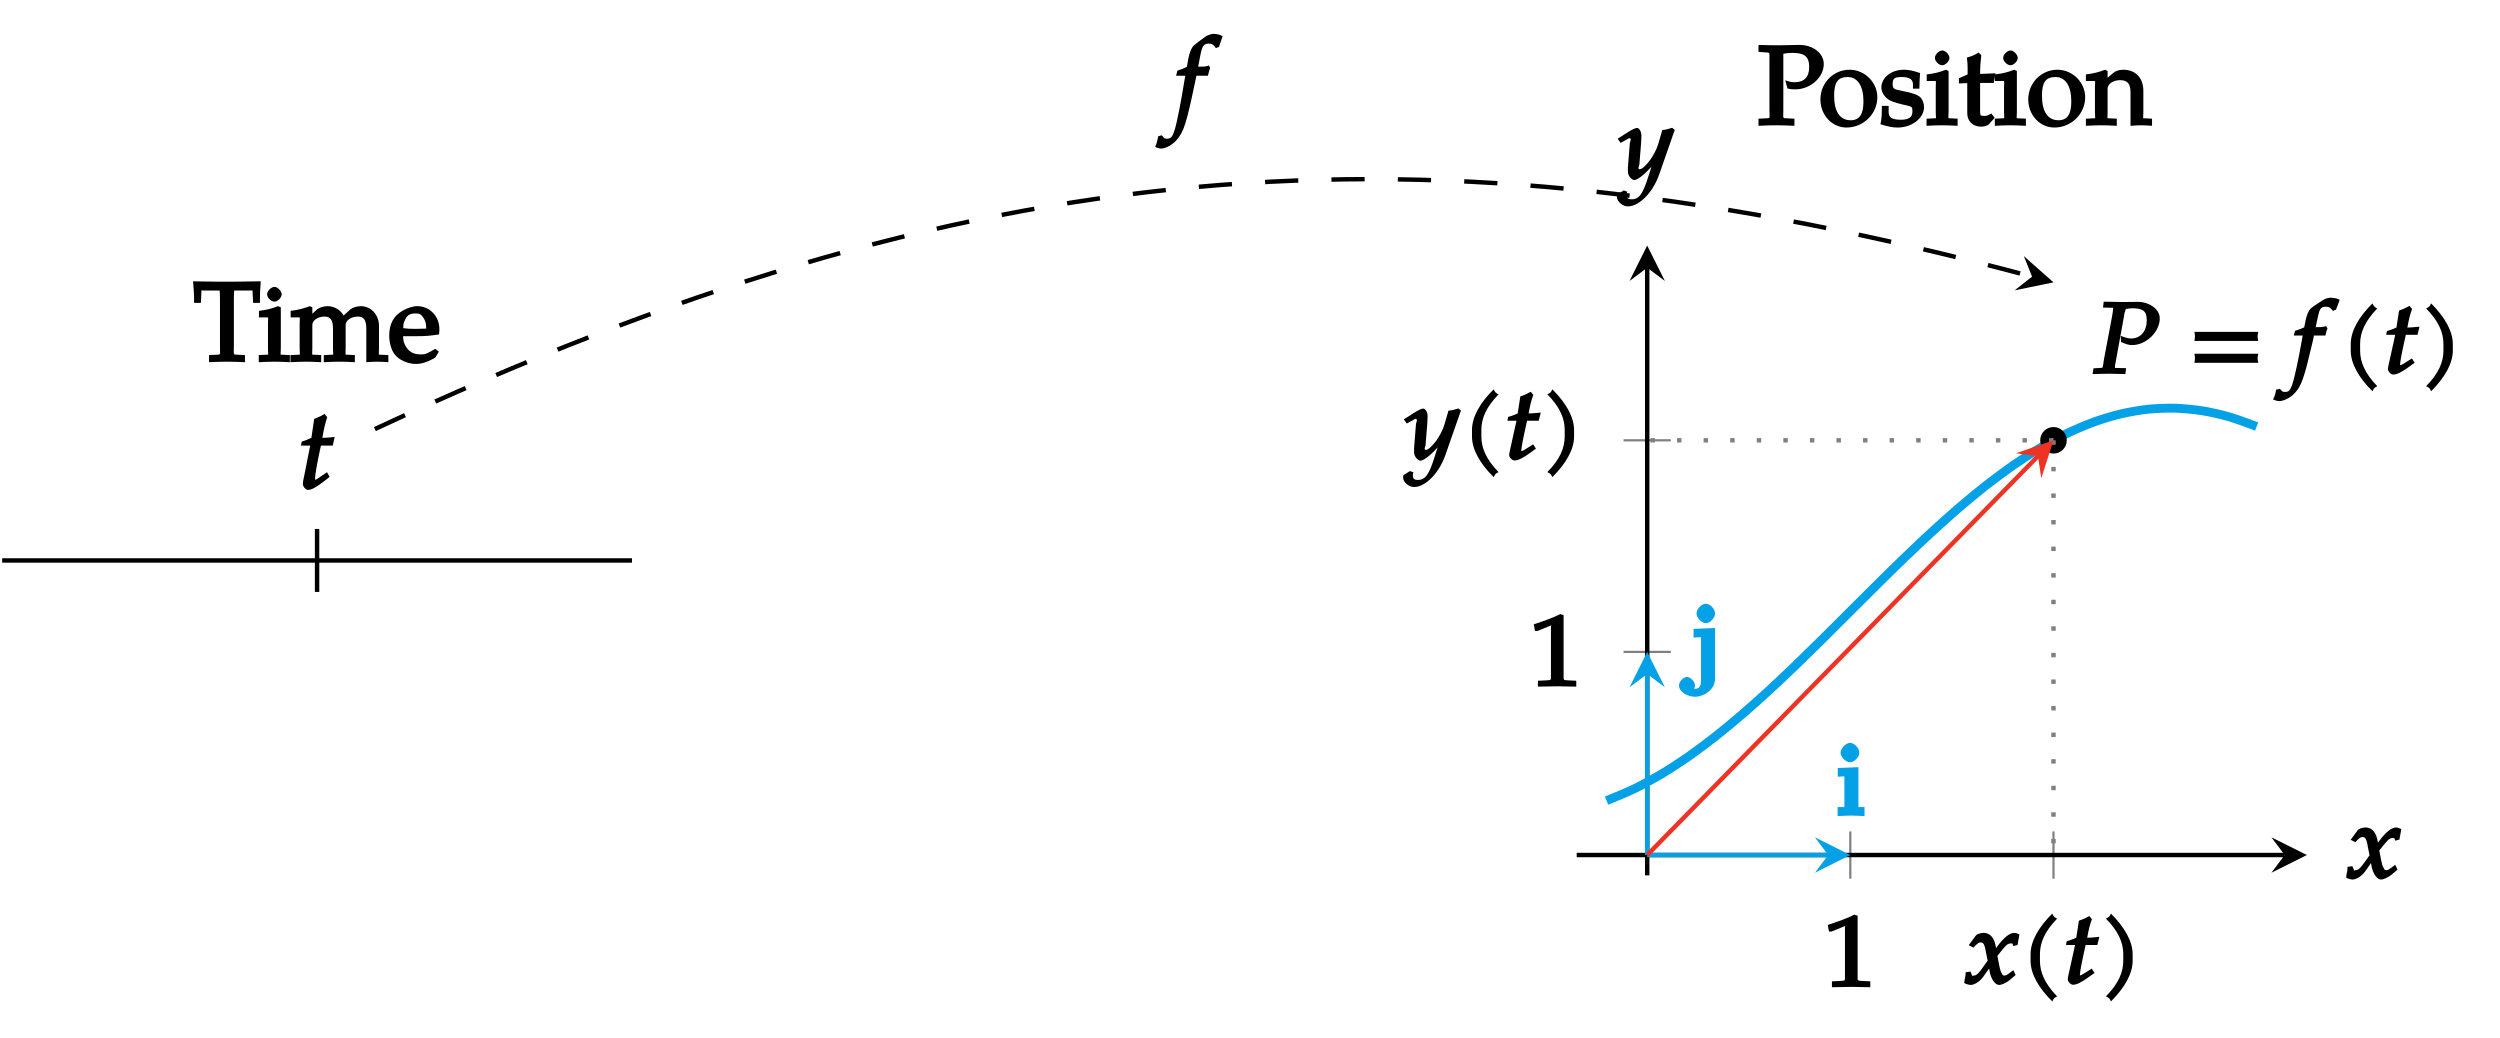
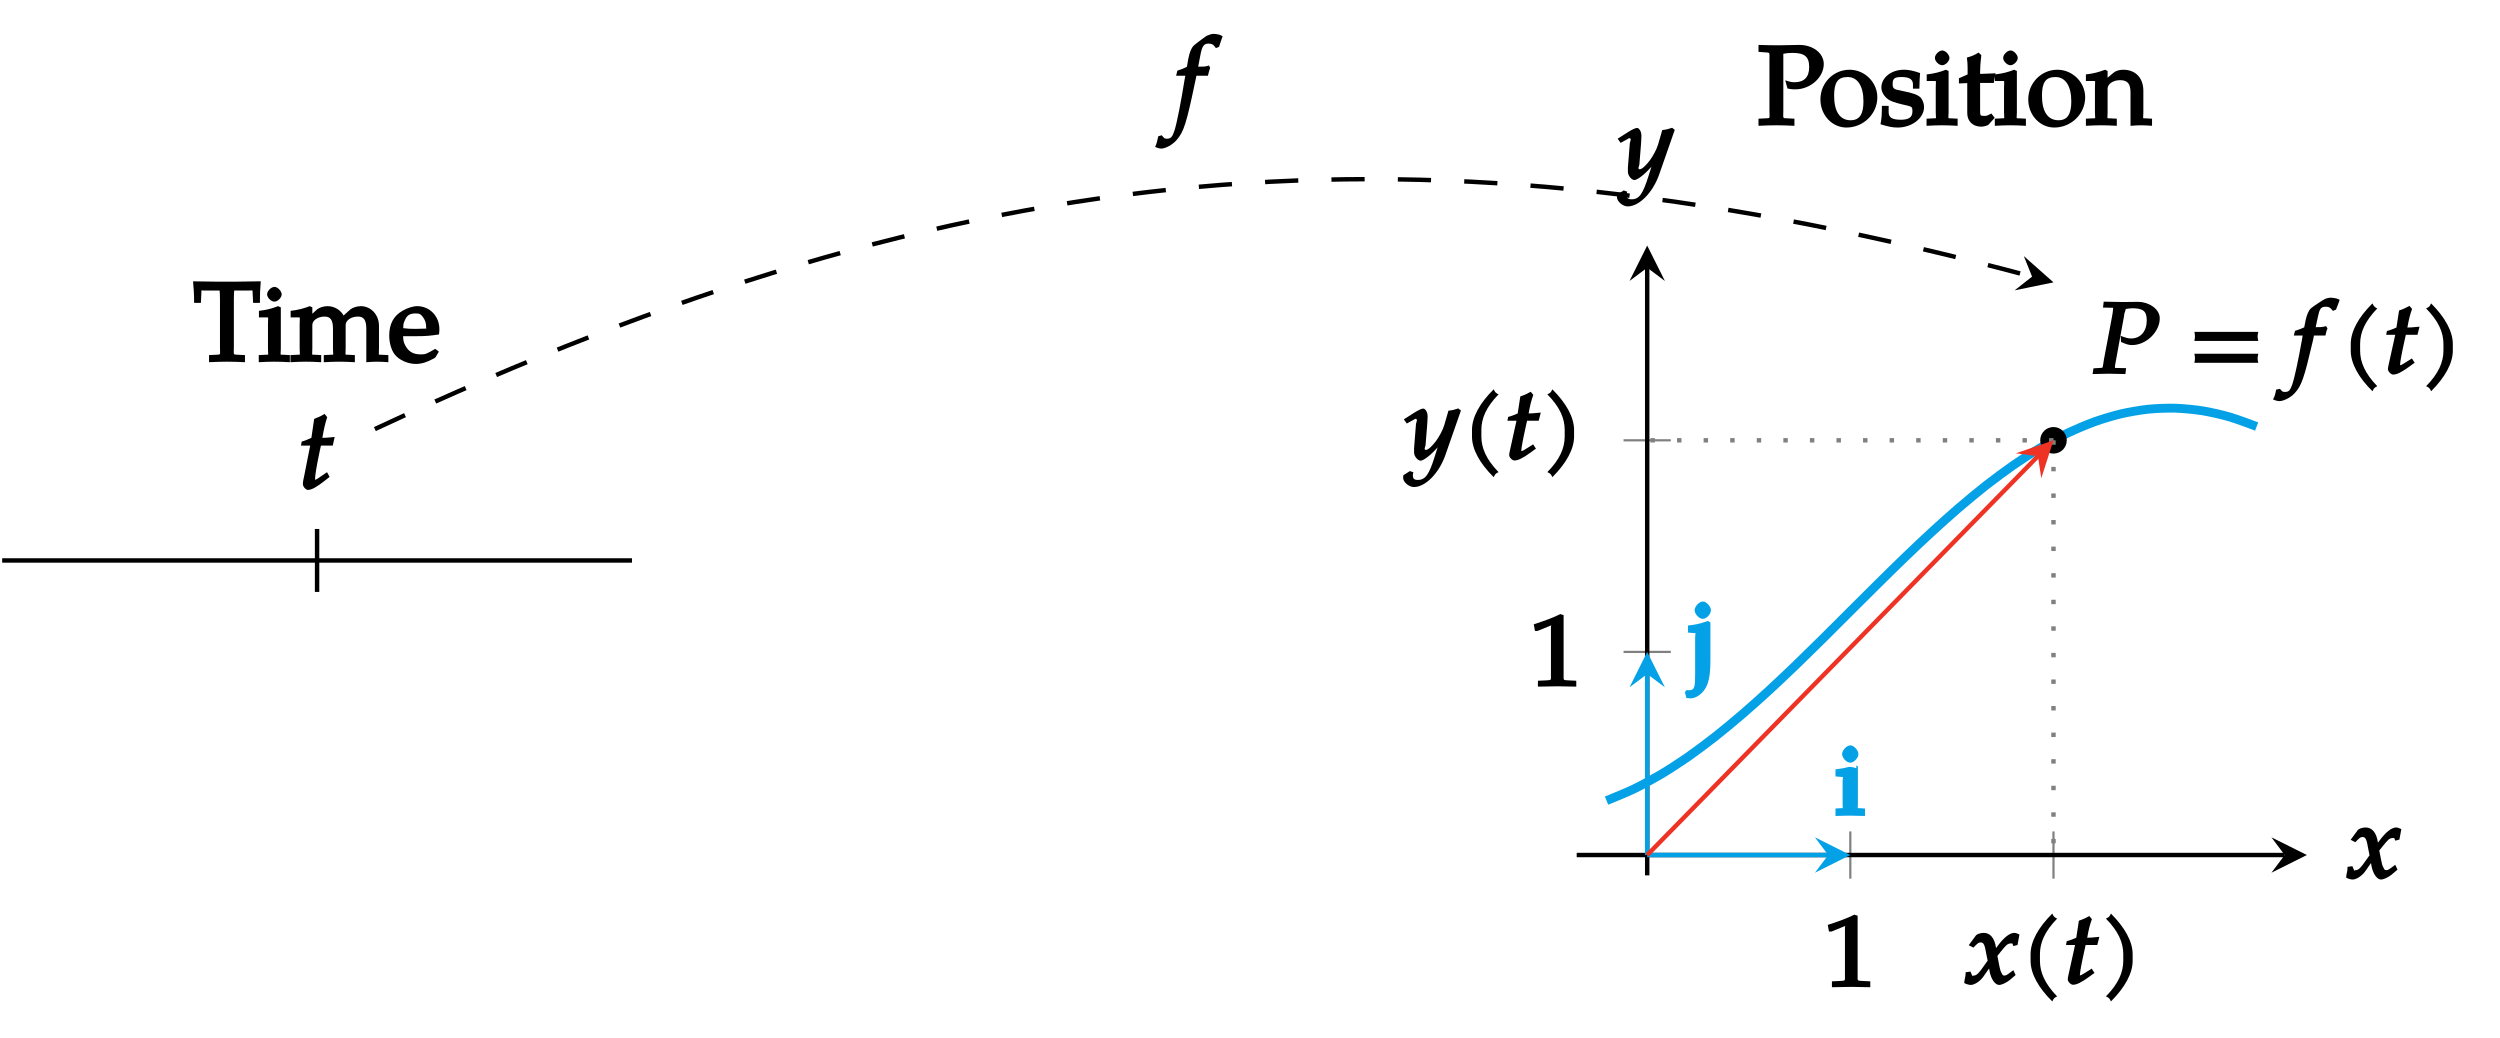
<svg xmlns="http://www.w3.org/2000/svg" xmlns:xlink="http://www.w3.org/1999/xlink" width="225.05pt" height="93.36pt" viewBox="0 0 225.05 93.36" version="1.1">
  <defs>
    <g>
      <symbol overflow="visible" id="glyph0-0">
        <path style="stroke:none;" d="" />
      </symbol>
      <symbol overflow="visible" id="glyph0-1">
        <path style="stroke:none;" d="M 5.938 -7.234 L 3.781 -7.203 L 2.203 -7.203 L 0 -7.234 C 0.062 -6.484 0.094 -6.094 0.094 -5.297 L 0.703 -5.297 L 0.75 -6.234 C 0.75 -6.484 0.719 -6.406 1 -6.406 L 2.391 -6.406 C 2.406 -6.234 2.422 -6 2.422 -5.578 L 2.422 -1.359 C 2.422 -0.562 2.531 -0.656 2.078 -0.625 L 1.438 -0.594 L 1.438 0.047 C 2.078 0.016 2.562 0 3.047 0 C 3.531 0 4.031 0.016 4.672 0.047 L 4.672 -0.594 L 4.031 -0.625 C 3.578 -0.656 3.672 -0.562 3.672 -1.359 L 3.672 -5.578 C 3.672 -6.016 3.688 -6.234 3.703 -6.406 L 5.109 -6.406 C 5.391 -6.406 5.344 -6.484 5.359 -6.234 L 5.406 -5.297 L 6.016 -5.297 C 6.016 -6.094 6.031 -6.484 6.094 -7.234 Z M 5.938 -7.234 " />
      </symbol>
      <symbol overflow="visible" id="glyph0-2">
        <path style="stroke:none;" d="M 2.844 -0.125 L 2.844 -0.594 L 2.25 -0.625 C 1.906 -0.641 2.031 -0.547 2.031 -1.172 L 2.031 -4.891 L 1.781 -5 C 1.281 -4.797 0.75 -4.656 0.062 -4.578 L 0.062 -3.984 L 0.594 -3.984 C 1 -3.984 0.875 -4.078 0.875 -3.422 L 0.875 -1.172 C 0.875 -0.547 1 -0.641 0.672 -0.625 L 0.047 -0.594 L 0.047 0.047 C 0.625 0.016 1.031 0 1.453 0 C 1.875 0 2.281 0.016 2.844 0.047 Z M 2.109 -6.062 C 2.109 -6.344 1.75 -6.734 1.469 -6.734 C 1.156 -6.734 0.797 -6.359 0.797 -6.062 C 0.797 -5.766 1.156 -5.406 1.453 -5.406 C 1.75 -5.406 2.109 -5.766 2.109 -6.062 Z M 2.109 -6.062 " />
      </symbol>
      <symbol overflow="visible" id="glyph0-3">
        <path style="stroke:none;" d="M 8.812 -0.125 L 8.812 -0.594 L 8.188 -0.625 C 7.859 -0.641 7.969 -0.547 7.969 -1.172 L 7.969 -3.234 C 7.969 -4.219 7.25 -5 6.328 -5 C 5.984 -5 5.578 -4.859 5.391 -4.703 L 4.781 -4.156 C 4.578 -4.562 4.031 -5 3.344 -5 C 2.969 -5 2.578 -4.859 2.391 -4.703 L 1.969 -4.312 L 1.969 -4.891 L 1.734 -5 C 1.219 -4.797 0.703 -4.656 0.016 -4.578 L 0.016 -3.984 L 0.547 -3.984 C 0.953 -3.984 0.828 -4.078 0.828 -3.422 L 0.828 -1.172 C 0.828 -0.547 0.953 -0.641 0.625 -0.625 L 0 -0.594 L 0 0.047 C 0.578 0.016 1 0 1.422 0 C 1.828 0 2.219 0.016 2.766 0.047 L 2.766 -0.594 L 2.188 -0.625 C 1.859 -0.641 1.969 -0.547 1.969 -1.172 L 1.969 -3.297 C 1.969 -3.734 2.484 -4.062 3.078 -4.062 C 3.625 -4.062 3.828 -3.719 3.828 -2.953 L 3.828 -1.172 C 3.828 -0.547 3.953 -0.641 3.625 -0.625 L 3 -0.594 L 3 0.047 C 3.578 0.016 3.984 0 4.406 0 C 4.828 0 5.234 0.016 5.797 0.047 L 5.797 -0.594 L 5.188 -0.625 C 4.859 -0.641 4.969 -0.547 4.969 -1.172 L 4.969 -3.297 C 4.969 -3.734 5.484 -4.062 6.078 -4.062 C 6.625 -4.062 6.828 -3.719 6.828 -2.953 L 6.828 0.047 C 7.25 0.016 7.516 0 7.781 0 C 8.078 0 8.359 0.016 8.812 0.047 Z M 8.812 -0.125 " />
      </symbol>
      <symbol overflow="visible" id="glyph0-4">
        <path style="stroke:none;" d="M 4.609 -2.938 C 4.609 -4.094 3.734 -5 2.609 -5 C 2.25 -5 1.688 -4.828 1.281 -4.578 C 0.469 -4.109 0.094 -3.375 0.094 -2.344 C 0.094 -1.719 0.281 -1.062 0.562 -0.688 C 0.953 -0.156 1.75 0.203 2.5 0.203 C 2.859 0.203 3.234 0.125 3.641 -0.062 C 3.906 -0.172 4.234 -0.344 4.266 -0.406 L 4.562 -0.906 L 4.234 -1.156 C 3.469 -0.703 3.359 -0.656 2.938 -0.656 C 2.281 -0.656 1.859 -0.891 1.578 -1.391 C 1.391 -1.719 1.359 -1.875 1.344 -2.297 L 2.641 -2.297 C 3.328 -2.297 3.766 -2.328 4.578 -2.453 C 4.609 -2.734 4.609 -2.828 4.609 -2.938 Z M 3.578 -2.984 L 2.469 -2.953 C 2 -2.953 1.75 -2.969 1.359 -3.016 C 1.359 -3.312 1.359 -3.422 1.484 -3.688 L 1.531 -3.797 C 1.734 -4.234 2.016 -4.344 2.5 -4.344 C 2.828 -4.344 2.953 -4.266 3.141 -4 C 3.359 -3.672 3.422 -3.484 3.422 -2.984 Z M 3.578 -2.984 " />
      </symbol>
      <symbol overflow="visible" id="glyph0-5">
        <path style="stroke:none;" d="M 5.938 -5.516 C 5.938 -6.469 5 -7.234 3.734 -7.234 C 3.172 -7.234 2.609 -7.203 2.047 -7.203 C 1.438 -7.203 0.844 -7.203 0.062 -7.234 L 0.062 -6.609 L 0.672 -6.562 C 1.125 -6.547 1.047 -6.562 1.047 -5.828 L 1.047 -1.359 C 1.047 -0.562 1.156 -0.656 0.703 -0.625 L 0.062 -0.594 L 0.062 0.047 C 0.703 0.016 1.188 0 1.672 0 C 2.156 0 2.656 0.016 3.297 0.047 L 3.297 -0.594 L 2.656 -0.625 C 2.203 -0.656 2.297 -0.562 2.297 -1.359 L 2.297 -6.438 C 2.5 -6.484 2.797 -6.516 3.125 -6.516 C 4.203 -6.516 4.625 -6.188 4.625 -5.234 C 4.625 -4.344 4.172 -3.875 3.312 -3.875 C 3.094 -3.875 2.953 -3.891 2.469 -4.047 L 2.672 -3.312 C 3.031 -3.234 3.172 -3.234 3.375 -3.234 C 4.734 -3.234 5.938 -4.312 5.938 -5.516 Z M 5.938 -5.516 " />
      </symbol>
      <symbol overflow="visible" id="glyph0-6">
        <path style="stroke:none;" d="M 5.281 -2.516 C 5.281 -3.875 4.141 -5 2.781 -5 C 1.328 -5 0.156 -3.812 0.156 -2.328 C 0.156 -0.922 1.203 0.203 2.5 0.203 C 4.031 0.203 5.281 -1.031 5.281 -2.516 Z M 4.031 -2.156 C 4.031 -1 3.688 -0.453 2.875 -0.453 C 1.906 -0.453 1.391 -1.25 1.391 -2.656 C 1.391 -3.859 1.719 -4.344 2.609 -4.344 C 3.516 -4.344 4.031 -3.516 4.031 -2.156 Z M 4.031 -2.156 " />
      </symbol>
      <symbol overflow="visible" id="glyph0-7">
        <path style="stroke:none;" d="M 4.047 -1.641 C 4.047 -1.938 3.922 -2.297 3.734 -2.5 C 3.469 -2.75 3.031 -2.906 2.156 -3.078 C 1.328 -3.234 1.219 -3.266 1.219 -3.734 C 1.219 -4.234 1.422 -4.344 2.031 -4.344 C 2.688 -4.344 3.047 -4.156 3.047 -3.688 L 3.047 -3.297 L 3.625 -3.297 C 3.641 -4.031 3.656 -4.281 3.688 -4.703 C 3 -4.938 2.641 -5 2.234 -5 C 1.078 -5 0.203 -4.281 0.203 -3.391 C 0.203 -2.906 0.594 -2.406 1.047 -2.203 C 1.312 -2.078 1.844 -1.922 2.516 -1.781 C 2.969 -1.672 3 -1.625 3 -1.25 C 3 -0.703 2.656 -0.5 1.953 -0.5 C 1.219 -0.5 0.859 -0.672 0.859 -1.172 L 0.859 -1.75 L 0.25 -1.75 C 0.25 -0.891 0.219 -0.594 0.125 -0.094 C 0.812 0.125 1.203 0.203 1.672 0.203 C 2.969 0.203 4.047 -0.656 4.047 -1.641 Z M 4.047 -1.641 " />
      </symbol>
      <symbol overflow="visible" id="glyph0-8">
        <path style="stroke:none;" d="M 3.188 -4.672 L 1.969 -4.625 L 1.969 -4.828 C 1.969 -5.25 2 -5.609 2.078 -6.312 L 1.828 -6.547 C 1.453 -6.312 1.266 -6.234 0.781 -6.094 C 0.828 -5.672 0.844 -5.484 0.844 -5.188 L 0.844 -4.578 L 0.062 -4.234 L 0.062 -3.766 L 0.812 -3.797 L 0.812 -1.094 C 0.812 -0.359 1.312 0.125 2.078 0.125 C 2.297 0.125 2.656 0.016 2.719 -0.047 L 3.281 -0.672 L 2.984 -1.062 C 2.578 -0.844 2.547 -0.844 2.359 -0.844 C 1.969 -0.844 1.969 -0.875 1.969 -1.359 L 1.969 -3.812 L 3.203 -3.812 L 3.359 -4.688 Z M 3.188 -4.672 " />
      </symbol>
      <symbol overflow="visible" id="glyph0-9">
        <path style="stroke:none;" d="M 5.859 -0.125 L 5.859 -0.594 L 5.297 -0.625 C 4.953 -0.641 5.078 -0.531 5.078 -1.172 L 5.078 -3.094 C 5.078 -4.266 4.375 -5 3.266 -5 C 2.891 -5 2.562 -4.891 2.359 -4.703 L 1.859 -4.281 L 1.859 -4.891 L 1.625 -5 C 1.109 -4.797 0.594 -4.656 -0.094 -4.578 L -0.094 -3.984 L 0.438 -3.984 C 0.844 -3.984 0.719 -4.078 0.719 -3.422 L 0.719 -1.172 C 0.719 -0.547 0.844 -0.641 0.516 -0.625 L -0.094 -0.594 L -0.094 0.047 C 0.469 0.016 0.891 0 1.297 0 C 1.703 0 2.125 0.016 2.688 0.047 L 2.688 -0.594 L 2.078 -0.625 C 1.75 -0.641 1.859 -0.547 1.859 -1.172 L 1.859 -3.297 C 1.859 -3.734 2.375 -4.062 2.984 -4.062 C 3.656 -4.062 3.922 -3.734 3.922 -2.953 L 3.922 0.047 C 4.344 0.016 4.609 0 4.875 0 C 5.156 0 5.422 0.016 5.859 0.047 Z M 5.859 -0.125 " />
      </symbol>
      <symbol overflow="visible" id="glyph1-0">
        <path style="stroke:none;" d="" />
      </symbol>
      <symbol overflow="visible" id="glyph1-1">
        <path style="stroke:none;" d="M 3.094 -4.656 C 2.719 -4.609 2.375 -4.594 2.156 -4.594 C 2.297 -5.391 2.406 -5.875 2.594 -6.453 L 2.359 -6.75 C 2.031 -6.547 1.859 -6.469 1.422 -6.297 L 1.172 -4.594 C 0.875 -4.453 0.609 -4.344 0.297 -4.25 L 0.234 -3.891 L 1.062 -3.891 L 0.531 -1.203 C 0.484 -0.953 0.406 -0.703 0.406 -0.438 C 0.406 -0.188 0.672 0.094 0.859 0.094 C 1.203 0.094 1.641 -0.156 2.438 -0.781 C 2.609 -0.922 2.547 -0.875 2.812 -1.078 L 2.578 -1.5 L 1.984 -1.094 C 1.688 -0.875 1.609 -0.828 1.484 -0.828 C 1.406 -0.828 1.5 -0.766 1.5 -0.891 C 1.5 -1.141 1.609 -1.922 1.922 -3.406 L 2.031 -3.891 L 3.094 -3.891 L 3.266 -4.672 Z M 3.094 -4.656 " />
      </symbol>
      <symbol overflow="visible" id="glyph1-2">
        <path style="stroke:none;" d="M 4.109 -7.453 C 3.953 -7.531 3.656 -7.578 3.422 -7.578 C 3.312 -7.578 3.047 -7.5 2.844 -7.406 C 2.828 -7.391 1.906 -6.75 1.672 -6.516 C 1.453 -6.297 1.297 -5.891 1.188 -5.328 L 1.062 -4.609 C 0.781 -4.469 0.578 -4.391 0.203 -4.266 L 0.094 -3.812 L 0.922 -3.812 L 0.844 -3.391 C 0.531 -1.453 0.172 0.406 -0.047 1.094 C -0.234 1.688 -0.375 1.859 -0.734 1.859 C -0.953 1.859 -0.984 1.828 -1.203 1.547 L -1.516 1.641 C -1.578 1.969 -1.672 2.359 -1.797 2.594 C -1.641 2.688 -1.375 2.75 -1.266 2.75 C -0.859 2.75 -0.219 2.406 0.172 1.938 C 0.781 1.219 1.031 0.438 1.766 -3.078 C 1.812 -3.312 1.891 -3.625 1.922 -3.812 L 2.953 -3.812 C 3.031 -4.141 3.094 -4.359 3.156 -4.516 L 3.047 -4.734 L 2.906 -4.688 C 2.672 -4.625 2.562 -4.625 2.078 -4.625 L 2.266 -5.609 C 2.422 -6.453 2.562 -6.703 3.016 -6.703 C 3.312 -6.703 3.484 -6.594 3.672 -6.297 L 3.953 -6.406 L 4.203 -7.156 L 4.281 -7.359 Z M 4.109 -7.453 " />
      </symbol>
      <symbol overflow="visible" id="glyph2-0">
        <path style="stroke:none;" d="" />
      </symbol>
      <symbol overflow="visible" id="glyph2-1">
        <path style="stroke:none;" d="M 4.328 -0.109 L 4.328 -0.5 L 3.672 -0.531 C 3.125 -0.562 3.188 -0.531 3.188 -1 L 3.188 -6.406 L 2.891 -6.5 C 2.266 -6.188 1.562 -5.922 0.5 -5.578 L 0.609 -4.984 L 0.844 -4.984 L 2.109 -5.5 L 2.141 -5.5 C 2.188 -5.5 2.047 -5.562 2.047 -5.344 L 2.047 -1 C 2.047 -0.531 2.109 -0.562 1.578 -0.531 L 0.875 -0.5 L 0.875 0.031 L 2.641 0 L 4.328 0.031 Z M 4.328 -0.109 " />
      </symbol>
      <symbol overflow="visible" id="glyph2-2">
        <path style="stroke:none;" d="M 4.938 -4.469 C 4.812 -4.531 4.625 -4.594 4.531 -4.594 C 4.141 -4.594 3.625 -4.234 3.016 -3.406 L 2.656 -2.922 L 2.938 -2.812 L 2.875 -3.25 C 2.75 -4.141 2.344 -4.594 1.766 -4.594 C 1.5 -4.594 1.172 -4.484 1.078 -4.375 L 0.422 -3.484 L 0.844 -3.266 C 1.203 -3.641 1.297 -3.734 1.484 -3.734 C 1.797 -3.734 1.859 -3.5 2.016 -2.625 L 2.125 -2.094 L 1.781 -1.609 C 1.359 -1 1.141 -0.75 0.875 -0.75 C 0.719 -0.75 0.766 -0.656 0.75 -0.703 L 0.578 -1.109 L 0.141 -1.047 C 0.141 -0.75 0.109 -0.625 0.047 -0.344 C 0.031 -0.234 0.031 -0.203 0.016 -0.078 C 0.203 0.031 0.484 0.094 0.594 0.094 C 0.922 0.094 1.406 -0.203 1.719 -0.625 L 2.453 -1.672 L 2.188 -1.766 L 2.297 -1.141 C 2.438 -0.391 2.812 0.094 3.156 0.094 C 3.375 0.094 3.797 -0.094 4.109 -0.344 L 4.641 -0.797 L 4.438 -1.234 C 3.922 -0.844 3.797 -0.75 3.641 -0.75 C 3.484 -0.75 3.469 -0.797 3.375 -0.984 C 3.281 -1.141 3.219 -1.375 3.172 -1.641 L 3 -2.516 L 3.297 -2.891 C 3.766 -3.469 3.906 -3.641 4.219 -3.641 C 4.375 -3.641 4.328 -3.703 4.438 -3.406 L 4.812 -3.5 L 4.984 -4.438 Z M 4.938 -4.469 " />
      </symbol>
      <symbol overflow="visible" id="glyph2-3">
        <path style="stroke:none;" d="M 3.188 -5.938 C 3.141 -5.969 3.094 -6 3.047 -6.047 C 3 -6.094 2.969 -6.141 2.875 -6.328 C 1.609 -5.078 0.922 -3.812 0.922 -2.672 L 0.922 -2.078 C 0.922 -0.938 1.609 0.328 2.875 1.578 C 2.969 1.375 3 1.344 3.047 1.297 C 3.094 1.25 3.141 1.203 3.312 1.125 C 2.203 -0.016 1.766 -1.047 1.766 -2.078 L 1.766 -2.672 C 1.766 -3.719 2.203 -4.734 3.312 -5.875 Z M 3.188 -5.938 " />
      </symbol>
      <symbol overflow="visible" id="glyph2-4">
        <path style="stroke:none;" d="M 3.125 -4.219 C 2.75 -4.172 2.406 -4.156 2.219 -4.156 C 2.344 -4.875 2.453 -5.312 2.641 -5.828 L 2.406 -6.109 C 2.062 -5.922 1.922 -5.844 1.469 -5.688 L 1.234 -4.156 C 0.938 -4.031 0.688 -3.922 0.375 -3.844 L 0.312 -3.5 L 1.125 -3.5 L 0.594 -1.094 C 0.562 -0.875 0.469 -0.641 0.469 -0.406 C 0.469 -0.188 0.75 0.078 0.938 0.078 C 1.281 0.078 1.719 -0.141 2.484 -0.703 C 2.656 -0.828 2.594 -0.797 2.875 -0.984 L 2.625 -1.375 L 2.031 -1 C 1.734 -0.812 1.656 -0.766 1.547 -0.766 C 1.469 -0.766 1.562 -0.703 1.562 -0.812 C 1.562 -1.047 1.688 -1.75 1.984 -3.078 L 2.078 -3.5 L 3.125 -3.5 L 3.312 -4.234 Z M 3.125 -4.219 " />
      </symbol>
      <symbol overflow="visible" id="glyph2-5">
        <path style="stroke:none;" d="M 2.875 -2.078 L 2.875 -2.672 C 2.875 -3.812 2.172 -5.078 0.922 -6.328 C 0.828 -6.141 0.797 -6.094 0.75 -6.047 C 0.703 -6 0.656 -5.969 0.469 -5.875 C 1.594 -4.734 2.031 -3.719 2.031 -2.672 L 2.031 -2.078 C 2.031 -1.047 1.594 -0.016 0.469 1.125 C 0.656 1.203 0.703 1.25 0.75 1.297 C 0.797 1.344 0.828 1.375 0.922 1.578 C 2.172 0.328 2.875 -0.938 2.875 -2.078 Z M 2.875 -2.078 " />
      </symbol>
      <symbol overflow="visible" id="glyph2-6">
        <path style="stroke:none;" d="M 4.984 -4.469 L 4.812 -4.609 C 4.484 -4.5 4.266 -4.438 3.922 -4.406 L 3.547 -3.109 C 3.422 -2.688 3.125 -2.125 2.812 -1.688 C 2.469 -1.234 2.109 -0.875 1.891 -0.875 C 1.672 -0.875 1.844 -1.172 1.859 -1.281 L 2 -3.016 C 2.016 -3.297 2.047 -3.641 2.047 -3.891 C 2.047 -4.297 1.828 -4.594 1.656 -4.594 C 1.531 -4.594 1.281 -4.5 0.812 -4.203 L -0.094 -3.625 L 0.172 -3.25 L 0.828 -3.609 C 0.875 -3.641 0.891 -3.672 0.953 -3.672 C 1.203 -3.672 1.016 -3.359 1 -3.203 L 0.828 -1.031 L 0.828 -0.672 C 0.812 -0.297 1.172 0.094 1.406 0.094 C 1.766 0.094 2.703 -0.703 3.438 -1.719 L 3.172 -1.812 L 2.688 -0.281 C 2.188 1.312 1.859 1.828 1.172 1.828 C 0.828 1.828 0.719 1.719 0.719 1.406 C 0.719 1.359 0.719 1.297 0.766 1.141 L 0.453 1.031 L -0.141 1.406 C -0.156 1.547 -0.156 1.594 -0.156 1.641 C -0.156 2.031 0.375 2.469 0.812 2.469 C 1.844 2.469 3.078 1.234 3.656 -0.438 L 5.047 -4.422 Z M 4.984 -4.469 " />
      </symbol>
      <symbol overflow="visible" id="glyph2-7">
        <path style="stroke:none;" d="M 6.047 -4.984 C 6.047 -5.891 4.969 -6.469 4.109 -6.469 C 3.672 -6.469 3.219 -6.453 2.766 -6.453 L 1 -6.484 L 0.938 -5.953 L 1.656 -5.938 C 1.891 -5.922 1.844 -5.984 1.844 -5.828 C 1.844 -5.703 1.797 -5.422 1.75 -5.141 L 1.016 -1.25 C 0.875 -0.438 1 -0.547 0.625 -0.516 L 0.078 -0.484 L 0 0.031 L 1.469 0 L 2.953 0.031 L 3.016 -0.5 L 2.219 -0.516 C 1.969 -0.531 2.016 -0.469 2.016 -0.656 C 2.016 -0.734 2.031 -0.797 2.062 -0.969 L 2.859 -5.344 L 2.812 -5.234 C 2.812 -5.234 2.891 -5.531 2.953 -5.688 C 2.953 -5.734 2.984 -5.828 2.984 -5.828 C 3.219 -5.859 3.375 -5.891 3.562 -5.891 C 4.562 -5.891 4.875 -5.625 4.875 -4.797 C 4.875 -3.828 4.328 -3.172 3.469 -3.172 C 3.25 -3.172 3.062 -3.203 2.531 -3.406 L 2.562 -2.859 C 3.078 -2.625 3.281 -2.578 3.562 -2.578 C 4.828 -2.578 6.047 -3.766 6.047 -4.984 Z M 6.047 -4.984 " />
      </symbol>
      <symbol overflow="visible" id="glyph2-8">
        <path style="stroke:none;" d="M 6.25 -3.094 C 6.234 -3.188 6.219 -3.281 6.219 -3.359 C 6.219 -3.453 6.234 -3.547 6.281 -3.766 L 0.531 -3.766 C 0.578 -3.547 0.578 -3.453 0.578 -3.359 C 0.578 -3.281 0.578 -3.188 0.531 -2.953 L 6.281 -2.953 Z M 6.25 -1.125 C 6.234 -1.203 6.219 -1.297 6.219 -1.391 C 6.219 -1.484 6.234 -1.562 6.281 -1.797 L 0.531 -1.797 C 0.578 -1.562 0.578 -1.484 0.578 -1.391 C 0.578 -1.297 0.578 -1.203 0.531 -0.984 L 6.281 -0.984 Z M 6.25 -1.125 " />
      </symbol>
      <symbol overflow="visible" id="glyph2-9">
        <path style="stroke:none;" d="M 4.125 -6.734 C 3.969 -6.797 3.672 -6.844 3.438 -6.844 C 3.344 -6.844 3.062 -6.781 2.938 -6.703 C 2.875 -6.688 1.953 -6.094 1.719 -5.891 C 1.5 -5.688 1.344 -5.312 1.234 -4.812 L 1.109 -4.172 C 0.859 -4.047 0.656 -3.984 0.281 -3.859 L 0.172 -3.438 L 0.969 -3.438 L 0.906 -3.062 C 0.594 -1.312 0.25 0.344 0.031 0.969 C -0.156 1.5 -0.266 1.641 -0.625 1.641 C -0.859 1.641 -0.859 1.609 -1.078 1.359 L -1.422 1.438 C -1.469 1.766 -1.562 2.094 -1.703 2.312 C -1.531 2.406 -1.25 2.469 -1.141 2.469 C -0.75 2.469 -0.109 2.156 0.266 1.734 C 0.859 1.094 1.109 0.375 1.844 -2.781 C 1.891 -3 1.969 -3.281 1.984 -3.438 L 3.016 -3.438 C 3.078 -3.734 3.141 -3.953 3.203 -4.078 L 3.078 -4.281 L 2.938 -4.25 C 2.703 -4.188 2.594 -4.188 2.125 -4.188 L 2.141 -4.188 L 2.328 -5.062 C 2.484 -5.828 2.594 -6.031 3.047 -6.031 C 3.344 -6.031 3.484 -5.938 3.688 -5.656 L 3.969 -5.766 L 4.234 -6.453 L 4.297 -6.656 Z M 4.125 -6.734 " />
      </symbol>
      <symbol overflow="visible" id="glyph3-0">
        <path style="stroke:none;" d="" />
      </symbol>
      <symbol overflow="visible" id="glyph3-1">
-         <path style="stroke:none;" d="M 2.281 -5.688 C 2.281 -6.156 1.781 -6.578 1.453 -6.578 C 1.047 -6.578 0.594 -6.047 0.594 -5.703 C 0.594 -5.328 1.047 -4.828 1.453 -4.828 C 1.797 -4.828 2.281 -5.266 2.281 -5.688 Z M 0.344 -4.141 L 0.344 -3.531 C 1.016 -3.531 0.938 -3.688 0.938 -3.344 L 0.938 -0.797 L 0.328 -0.797 L 0.328 0.016 C 1.062 -0.016 1.188 -0.031 1.562 -0.031 C 2 -0.031 2.109 -0.016 2.75 0.016 L 2.75 -0.797 L 2.203 -0.797 L 2.203 -4.391 L 0.344 -4.312 Z M 0.344 -4.141 " />
+         <path style="stroke:none;" d="M 2.812 -0.141 L 2.812 -0.641 L 2.359 -0.672 C 2.078 -0.688 2.172 -0.578 2.172 -1.062 L 2.172 -4.438 L 2.031 -4.516 L 2.031 -4.266 C 2.031 -4.266 1.562 -4.438 1.312 -4.375 C 0.984 -4.281 0.812 -4.266 0.438 -4.203 L 0.156 -4.172 L 0.156 -3.531 L 0.703 -3.484 C 0.922 -3.469 0.797 -3.562 0.797 -3.031 L 0.797 -1.062 C 0.797 -0.578 0.891 -0.688 0.625 -0.672 L 0.156 -0.641 L 0.156 0.031 C 0.688 0.016 1.078 0 1.469 0 C 1.859 0 2.266 0.016 2.812 0.031 Z M 2.219 -5.547 C 2.219 -5.859 1.828 -6.328 1.5 -6.328 C 1.156 -6.328 0.75 -5.875 0.75 -5.547 C 0.75 -5.203 1.156 -4.766 1.484 -4.766 C 1.828 -4.766 2.219 -5.203 2.219 -5.547 Z M 2.219 -5.547 " />
      </symbol>
      <symbol overflow="visible" id="glyph3-2">
-         <path style="stroke:none;" d="M 2.594 -5.688 C 2.594 -6.109 2.141 -6.578 1.766 -6.578 C 1.359 -6.578 0.922 -6.078 0.922 -5.703 C 0.922 -5.297 1.391 -4.828 1.766 -4.828 C 2.156 -4.828 2.594 -5.328 2.594 -5.688 Z M 0.656 -4.141 L 0.656 -3.531 C 1.406 -3.531 1.328 -3.688 1.328 -3.344 L 1.328 0.188 C 1.328 0.688 1.297 1.078 0.781 1.078 C 0.719 1.078 0.594 1.25 0.594 1.219 C 0.594 1.203 0.562 1.328 0.578 1.312 C 0.688 1.203 0.781 0.938 0.781 0.781 C 0.781 0.438 0.391 0.016 0.062 0.016 C -0.266 0.016 -0.656 0.438 -0.656 0.781 C -0.656 1.359 0.094 1.797 0.797 1.797 C 1.562 1.797 2.594 1.172 2.594 0.172 L 2.594 -4.391 L 0.656 -4.312 Z M 0.656 -4.141 " />
+         <path style="stroke:none;" d="M 2.172 -1.047 L 2.172 -4.438 L 1.953 -4.578 L 1.312 -4.375 C 1.078 -4.312 0.812 -4.25 0.469 -4.203 L 0.156 -4.172 L 0.156 -3.531 L 0.703 -3.484 C 0.922 -3.469 0.797 -3.562 0.797 -3.031 L 0.797 0.172 C 0.797 1.359 0.75 1.656 0.266 1.656 L 0 1.656 L -0.125 1.844 L 0.016 2.359 C 0.172 2.375 0.359 2.391 0.391 2.391 C 0.812 2.391 1.328 2.078 1.656 1.594 C 2.016 1.062 2.172 0.328 2.172 -1.047 Z M 2.219 -5.547 C 2.219 -5.859 1.828 -6.328 1.5 -6.328 C 1.156 -6.328 0.75 -5.875 0.75 -5.547 C 0.75 -5.203 1.156 -4.766 1.484 -4.766 C 1.828 -4.766 2.219 -5.203 2.219 -5.547 Z M 2.219 -5.547 " />
      </symbol>
    </g>
  </defs>
  <g id="surface1">
    <path style="fill:none;stroke-width:0.399;stroke-linecap:butt;stroke-linejoin:miter;stroke:rgb(0%,0%,0%);stroke-opacity:1;stroke-miterlimit:10;" d="M -141.736 28.345 L -85.04 28.345 " transform="matrix(1,0,0,-1,141.931,78.798)" />
    <g style="fill:rgb(0%,0%,0%);fill-opacity:1;">
      <use xlink:href="#glyph0-1" x="17.38" y="32.559" />
    </g>
    <g style="fill:rgb(0%,0%,0%);fill-opacity:1;">
      <use xlink:href="#glyph0-2" x="23.248" y="32.559" />
      <use xlink:href="#glyph0-3" x="26.147" y="32.559" />
      <use xlink:href="#glyph0-4" x="34.944" y="32.559" />
    </g>
    <path style="fill:none;stroke-width:0.399;stroke-linecap:butt;stroke-linejoin:miter;stroke:rgb(0%,0%,0%);stroke-opacity:1;stroke-miterlimit:10;" d="M -113.388 25.513 L -113.388 31.181 " transform="matrix(1,0,0,-1,141.931,78.798)" />
    <g style="fill:rgb(0%,0%,0%);fill-opacity:1;">
      <use xlink:href="#glyph1-1" x="26.86" y="44.007" />
    </g>
    <path style="fill:none;stroke-width:0.199;stroke-linecap:butt;stroke-linejoin:miter;stroke:rgb(50%,50%,50%);stroke-opacity:1;stroke-miterlimit:10;" d="M 21.944 -0.299 L 21.944 3.955 M 40.233 -0.299 L 40.233 3.955 " transform="matrix(1,0,0,-1,144.622,78.799)" />
    <path style="fill:none;stroke-width:0.199;stroke-linecap:butt;stroke-linejoin:miter;stroke:rgb(50%,50%,50%);stroke-opacity:1;stroke-miterlimit:10;" d="M 1.53 20.115 L 5.784 20.115 M 1.53 39.162 L 5.784 39.162 " transform="matrix(1,0,0,-1,144.622,78.799)" />
    <path style="fill:none;stroke-width:0.399;stroke-linecap:butt;stroke-linejoin:miter;stroke:rgb(0%,0%,0%);stroke-opacity:1;stroke-miterlimit:10;" d="M -2.688 1.83 L 61.046 1.83 " transform="matrix(1,0,0,-1,144.622,78.799)" />
    <path style=" stroke:none;fill-rule:nonzero;fill:rgb(0%,0%,0%);fill-opacity:1;" d="M 207.664 76.969 L 204.473 75.375 L 205.668 76.969 L 204.473 78.562 " />
    <path style="fill:none;stroke-width:0.399;stroke-linecap:butt;stroke-linejoin:miter;stroke:rgb(0%,0%,0%);stroke-opacity:1;stroke-miterlimit:10;" d="M 3.659 -0.002 L 3.659 54.701 " transform="matrix(1,0,0,-1,144.622,78.799)" />
    <path style=" stroke:none;fill-rule:nonzero;fill:rgb(0%,0%,0%);fill-opacity:1;" d="M 148.281 22.105 L 146.688 25.293 L 148.281 24.098 L 149.875 25.293 " />
    <g style="fill:rgb(0%,0%,0%);fill-opacity:1;">
      <use xlink:href="#glyph2-1" x="164.035" y="88.839" />
    </g>
    <g style="fill:rgb(0%,0%,0%);fill-opacity:1;">
      <use xlink:href="#glyph2-2" x="176.804" y="88.57" />
      <use xlink:href="#glyph2-3" x="181.87" y="88.57" />
      <use xlink:href="#glyph2-4" x="185.672" y="88.57" />
      <use xlink:href="#glyph2-5" x="189.106" y="88.57" />
    </g>
    <g style="fill:rgb(0%,0%,0%);fill-opacity:1;">
      <use xlink:href="#glyph2-1" x="137.568" y="61.78" />
    </g>
    <g style="fill:rgb(0%,0%,0%);fill-opacity:1;">
      <use xlink:href="#glyph2-6" x="126.467" y="41.375" />
    </g>
    <g style="fill:rgb(0%,0%,0%);fill-opacity:1;">
      <use xlink:href="#glyph2-3" x="131.587" y="41.375" />
      <use xlink:href="#glyph2-4" x="135.389" y="41.375" />
      <use xlink:href="#glyph2-5" x="138.823" y="41.375" />
    </g>
    <path style="fill:none;stroke-width:0.797;stroke-linecap:butt;stroke-linejoin:miter;stroke:rgb(1.999%,63.1%,90.199%);stroke-opacity:1;stroke-miterlimit:10;" d="M -0.001 6.729 C -0.001 6.729 1.761 7.436 2.437 7.764 C 3.116 8.088 4.198 8.678 4.878 9.08 C 5.554 9.479 6.64 10.186 7.316 10.654 C 7.991 11.127 9.077 11.936 9.753 12.467 C 10.429 12.998 11.515 13.897 12.191 14.479 C 12.87 15.057 13.952 16.033 14.632 16.654 C 15.308 17.276 16.394 18.303 17.069 18.955 C 17.745 19.608 18.831 20.674 19.507 21.342 C 20.183 22.014 21.269 23.1 21.944 23.776 C 22.624 24.447 23.706 25.537 24.386 26.205 C 25.062 26.873 26.148 27.944 26.823 28.592 C 27.499 29.244 28.585 30.276 29.261 30.897 C 29.937 31.518 31.023 32.49 31.698 33.072 C 32.374 33.654 33.46 34.553 34.136 35.084 C 34.816 35.611 35.898 36.424 36.577 36.893 C 37.253 37.361 38.339 38.069 39.015 38.471 C 39.691 38.873 40.776 39.459 41.452 39.787 C 42.128 40.111 43.214 40.572 43.89 40.819 C 44.569 41.065 45.651 41.389 46.331 41.549 C 47.007 41.705 48.093 41.893 48.769 41.963 C 49.444 42.033 50.53 42.072 51.206 42.053 C 51.882 42.033 52.968 41.928 53.644 41.819 C 54.319 41.713 55.405 41.463 56.081 41.268 C 56.761 41.072 58.523 40.404 58.523 40.404 " transform="matrix(1,0,0,-1,144.622,78.799)" />
    <path style="fill:none;stroke-width:0.399;stroke-linecap:butt;stroke-linejoin:miter;stroke:rgb(1.999%,63.1%,90.199%);stroke-opacity:1;stroke-miterlimit:10;" d="M 3.659 1.83 L 19.952 1.83 " transform="matrix(1,0,0,-1,144.622,78.799)" />
    <path style=" stroke:none;fill-rule:nonzero;fill:rgb(1.999%,63.1%,90.199%);fill-opacity:1;" d="M 166.566 76.969 L 163.379 75.375 L 164.574 76.969 L 163.379 78.562 " />
    <g style="fill:rgb(1.961%,63.135%,90.195%);fill-opacity:1;">
-       <use xlink:href="#glyph3-1" x="165.094" y="73.45" />
+       <use xlink:href="#glyph3-1" x="165.075" y="73.424" />
    </g>
    <path style="fill:none;stroke-width:0.399;stroke-linecap:butt;stroke-linejoin:miter;stroke:rgb(1.999%,63.1%,90.199%);stroke-opacity:1;stroke-miterlimit:10;" d="M 3.659 1.83 L 3.659 18.123 " transform="matrix(1,0,0,-1,144.622,78.799)" />
    <path style=" stroke:none;fill-rule:nonzero;fill:rgb(1.999%,63.1%,90.199%);fill-opacity:1;" d="M 148.281 58.684 L 146.688 61.871 L 148.281 60.676 L 149.875 61.871 " />
    <g style="fill:rgb(1.961%,63.135%,90.195%);fill-opacity:1;">
-       <use xlink:href="#glyph3-2" x="151.799" y="60.924" />
+       <use xlink:href="#glyph3-2" x="151.799" y="60.476" />
    </g>
    <path style=" stroke:none;fill-rule:nonzero;fill:rgb(0%,0%,0%);fill-opacity:1;" d="M 186.051 39.637 C 186.051 38.977 185.516 38.441 184.855 38.441 C 184.195 38.441 183.66 38.977 183.66 39.637 C 183.66 40.297 184.195 40.832 184.855 40.832 C 185.516 40.832 186.051 40.297 186.051 39.637 Z M 186.051 39.637 " />
    <g style="fill:rgb(0%,0%,0%);fill-opacity:1;">
      <use xlink:href="#glyph2-7" x="188.375" y="33.641" />
    </g>
    <g style="fill:rgb(0%,0%,0%);fill-opacity:1;">
      <use xlink:href="#glyph2-8" x="197.01" y="33.641" />
    </g>
    <g style="fill:rgb(0%,0%,0%);fill-opacity:1;">
      <use xlink:href="#glyph2-9" x="206.317" y="33.641" />
    </g>
    <g style="fill:rgb(0%,0%,0%);fill-opacity:1;">
      <use xlink:href="#glyph2-3" x="210.692" y="33.641" />
      <use xlink:href="#glyph2-4" x="214.494" y="33.641" />
      <use xlink:href="#glyph2-5" x="217.928" y="33.641" />
    </g>
    <path style="fill:none;stroke-width:0.399;stroke-linecap:butt;stroke-linejoin:miter;stroke:rgb(50%,50%,50%);stroke-opacity:1;stroke-dasharray:0.399,1.993;stroke-miterlimit:10;" d="M 40.233 39.162 L 40.233 1.83 " transform="matrix(1,0,0,-1,144.622,78.799)" />
    <path style="fill:none;stroke-width:0.399;stroke-linecap:butt;stroke-linejoin:miter;stroke:rgb(50%,50%,50%);stroke-opacity:1;stroke-dasharray:0.399,1.993;stroke-miterlimit:10;" d="M 40.233 39.162 L 3.659 39.162 " transform="matrix(1,0,0,-1,144.622,78.799)" />
    <path style="fill:none;stroke-width:0.399;stroke-linecap:butt;stroke-linejoin:miter;stroke:rgb(93.3%,19.6%,14.099%);stroke-opacity:1;stroke-miterlimit:10;" d="M 3.659 1.83 L 38.831 37.733 " transform="matrix(1,0,0,-1,144.622,78.799)" />
    <path style=" stroke:none;fill-rule:nonzero;fill:rgb(93.3%,19.6%,14.099%);fill-opacity:1;" d="M 184.855 39.637 L 181.469 40.805 L 183.453 41.066 L 183.758 43.047 " />
    <g style="fill:rgb(0%,0%,0%);fill-opacity:1;">
      <use xlink:href="#glyph2-2" x="211.182" y="79.082" />
    </g>
    <g style="fill:rgb(0%,0%,0%);fill-opacity:1;">
      <use xlink:href="#glyph2-6" x="145.715" y="16.112" />
    </g>
    <g style="fill:rgb(0%,0%,0%);fill-opacity:1;">
      <use xlink:href="#glyph0-5" x="158.238" y="11.278" />
    </g>
    <g style="fill:rgb(0%,0%,0%);fill-opacity:1;">
      <use xlink:href="#glyph0-6" x="163.717" y="11.278" />
      <use xlink:href="#glyph0-7" x="169.157" y="11.278" />
      <use xlink:href="#glyph0-2" x="173.381" y="11.278" />
      <use xlink:href="#glyph0-8" x="176.28" y="11.278" />
      <use xlink:href="#glyph0-2" x="179.528" y="11.278" />
      <use xlink:href="#glyph0-6" x="182.427" y="11.278" />
      <use xlink:href="#glyph0-9" x="187.867" y="11.278" />
    </g>
    <path style="fill:none;stroke-width:0.399;stroke-linecap:butt;stroke-linejoin:miter;stroke:rgb(0%,0%,0%);stroke-opacity:1;stroke-dasharray:2.989,2.989;stroke-miterlimit:10;" d="M -108.185 40.173 C -54.533 65.181 -14.251 68.704 40.995 53.896 " transform="matrix(1,0,0,-1,141.931,78.798)" />
    <path style=" stroke:none;fill-rule:nonzero;fill:rgb(0%,0%,0%);fill-opacity:1;" d="M 184.855 25.418 L 182.184 23.051 L 182.926 24.902 L 181.355 26.137 " />
    <g style="fill:rgb(0%,0%,0%);fill-opacity:1;">
      <use xlink:href="#glyph1-2" x="105.782" y="10.627" />
    </g>
  </g>
</svg>
